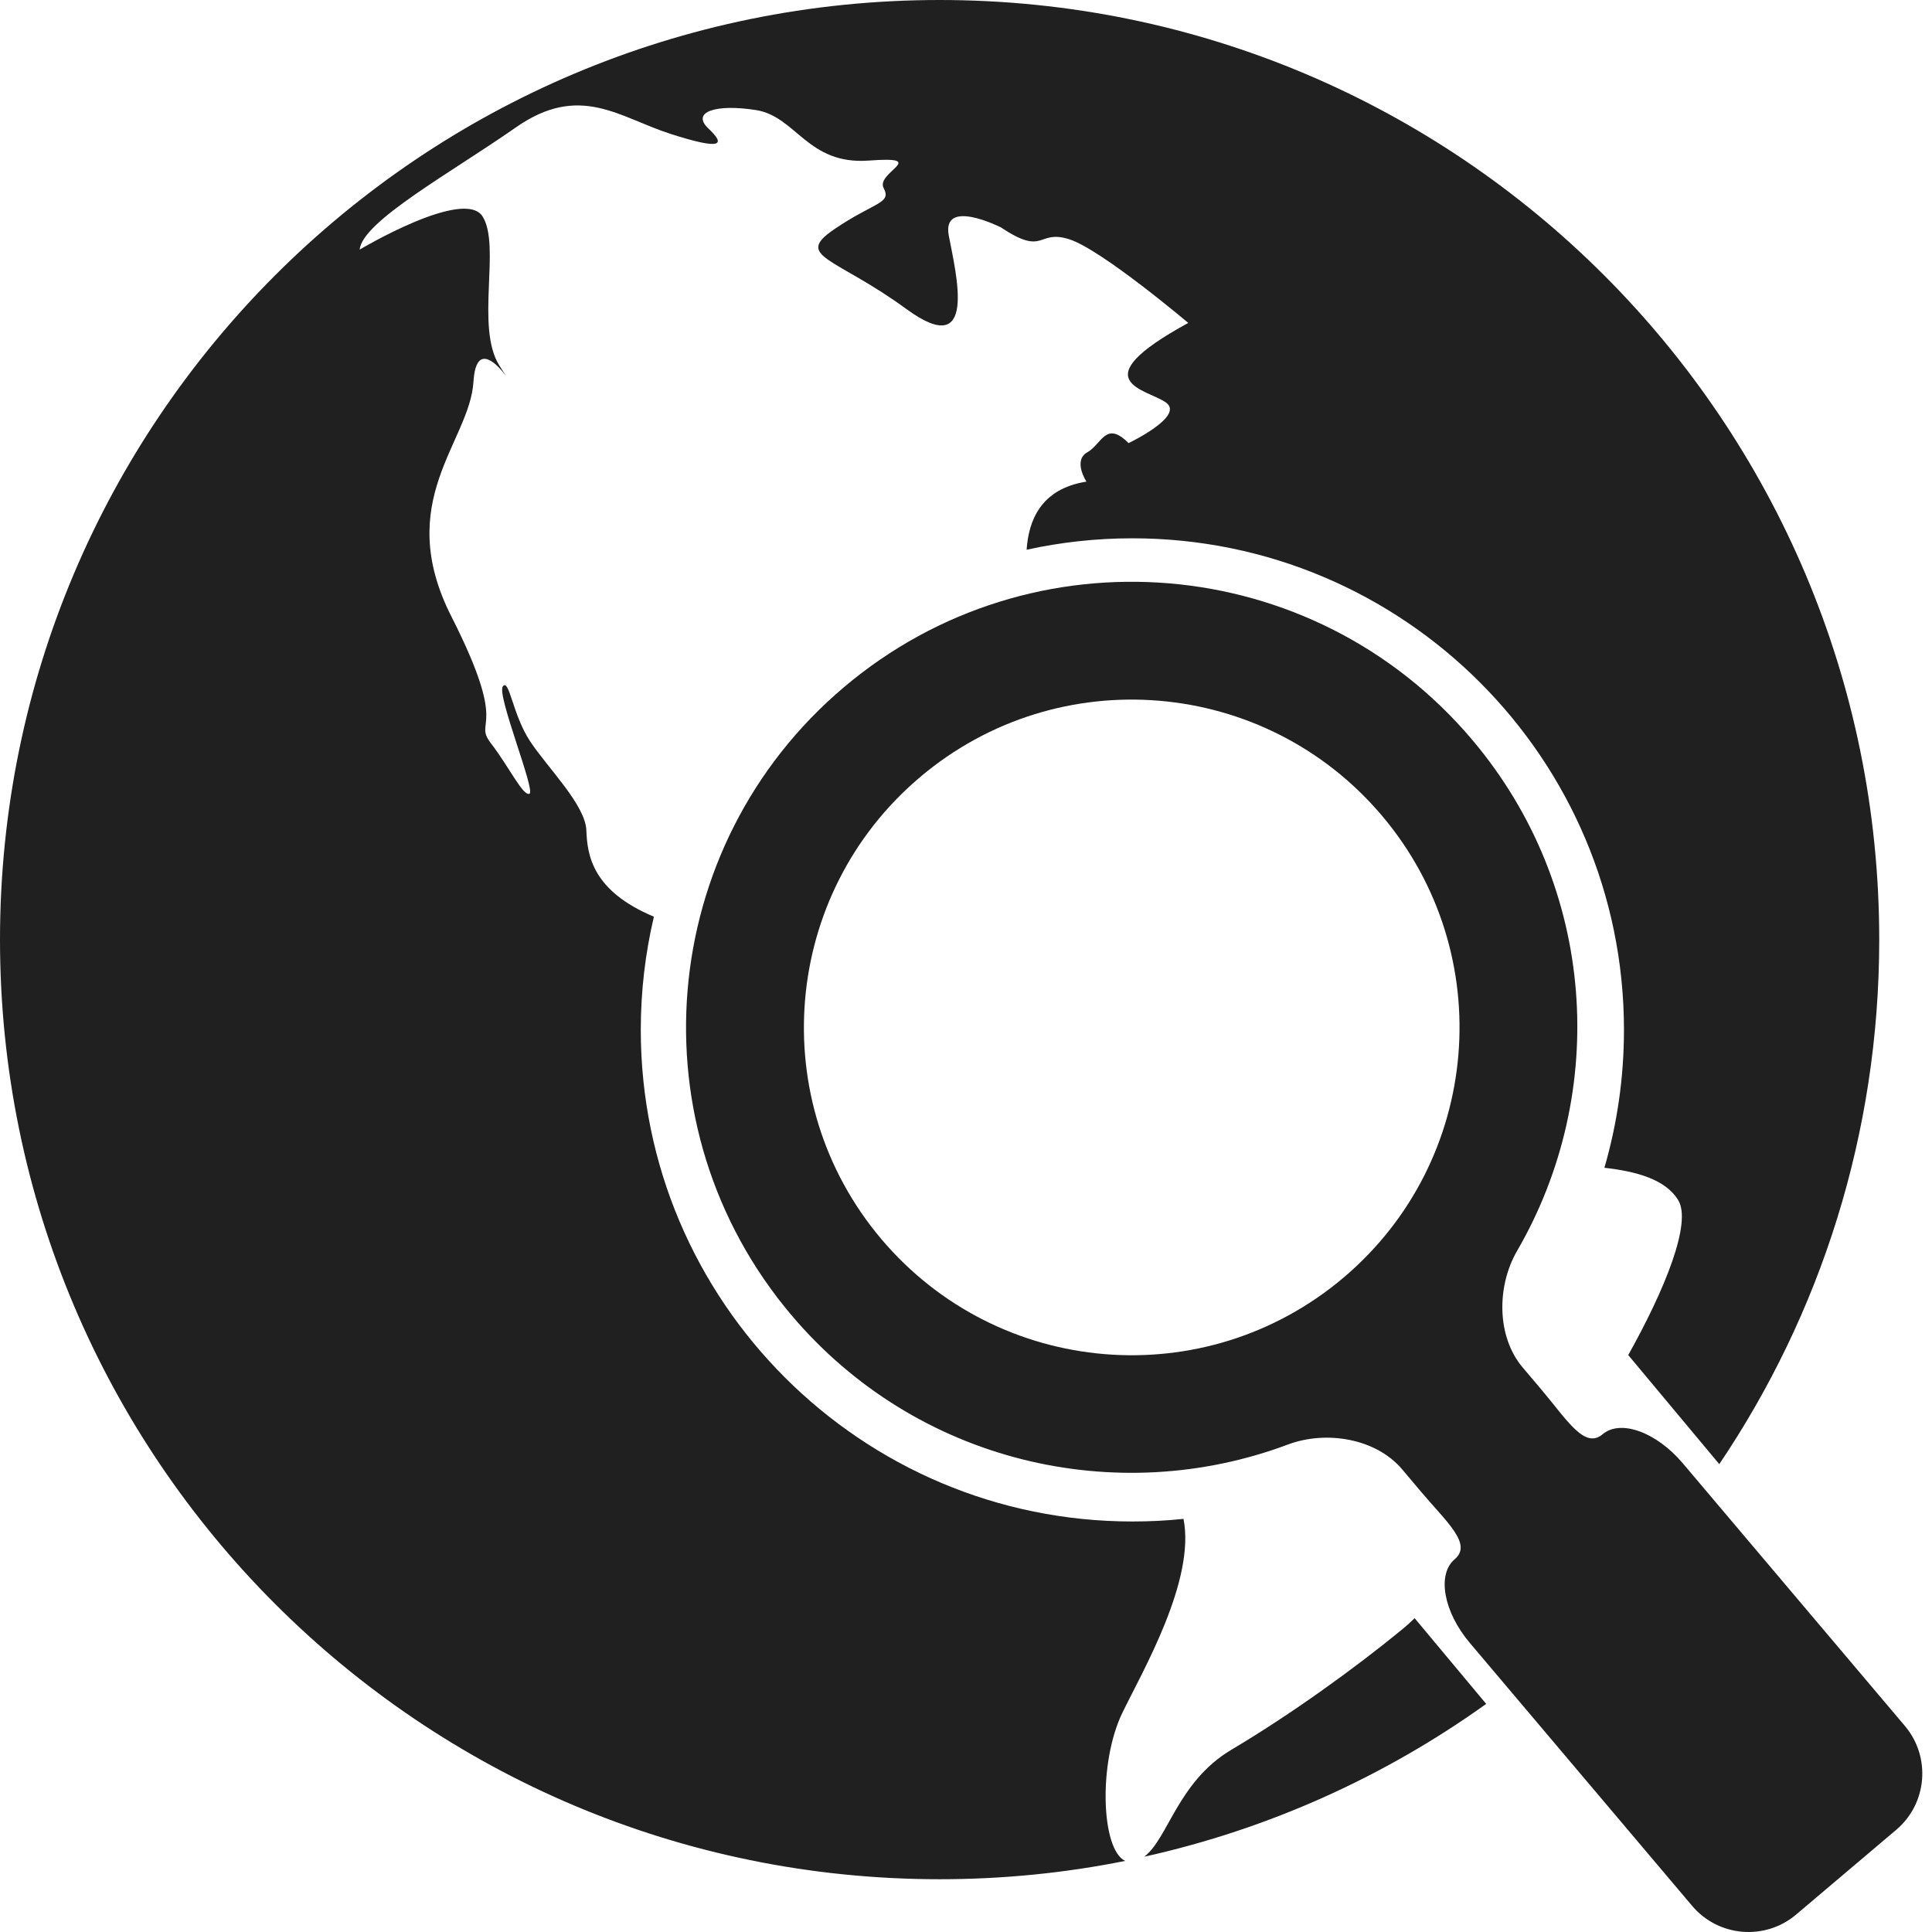
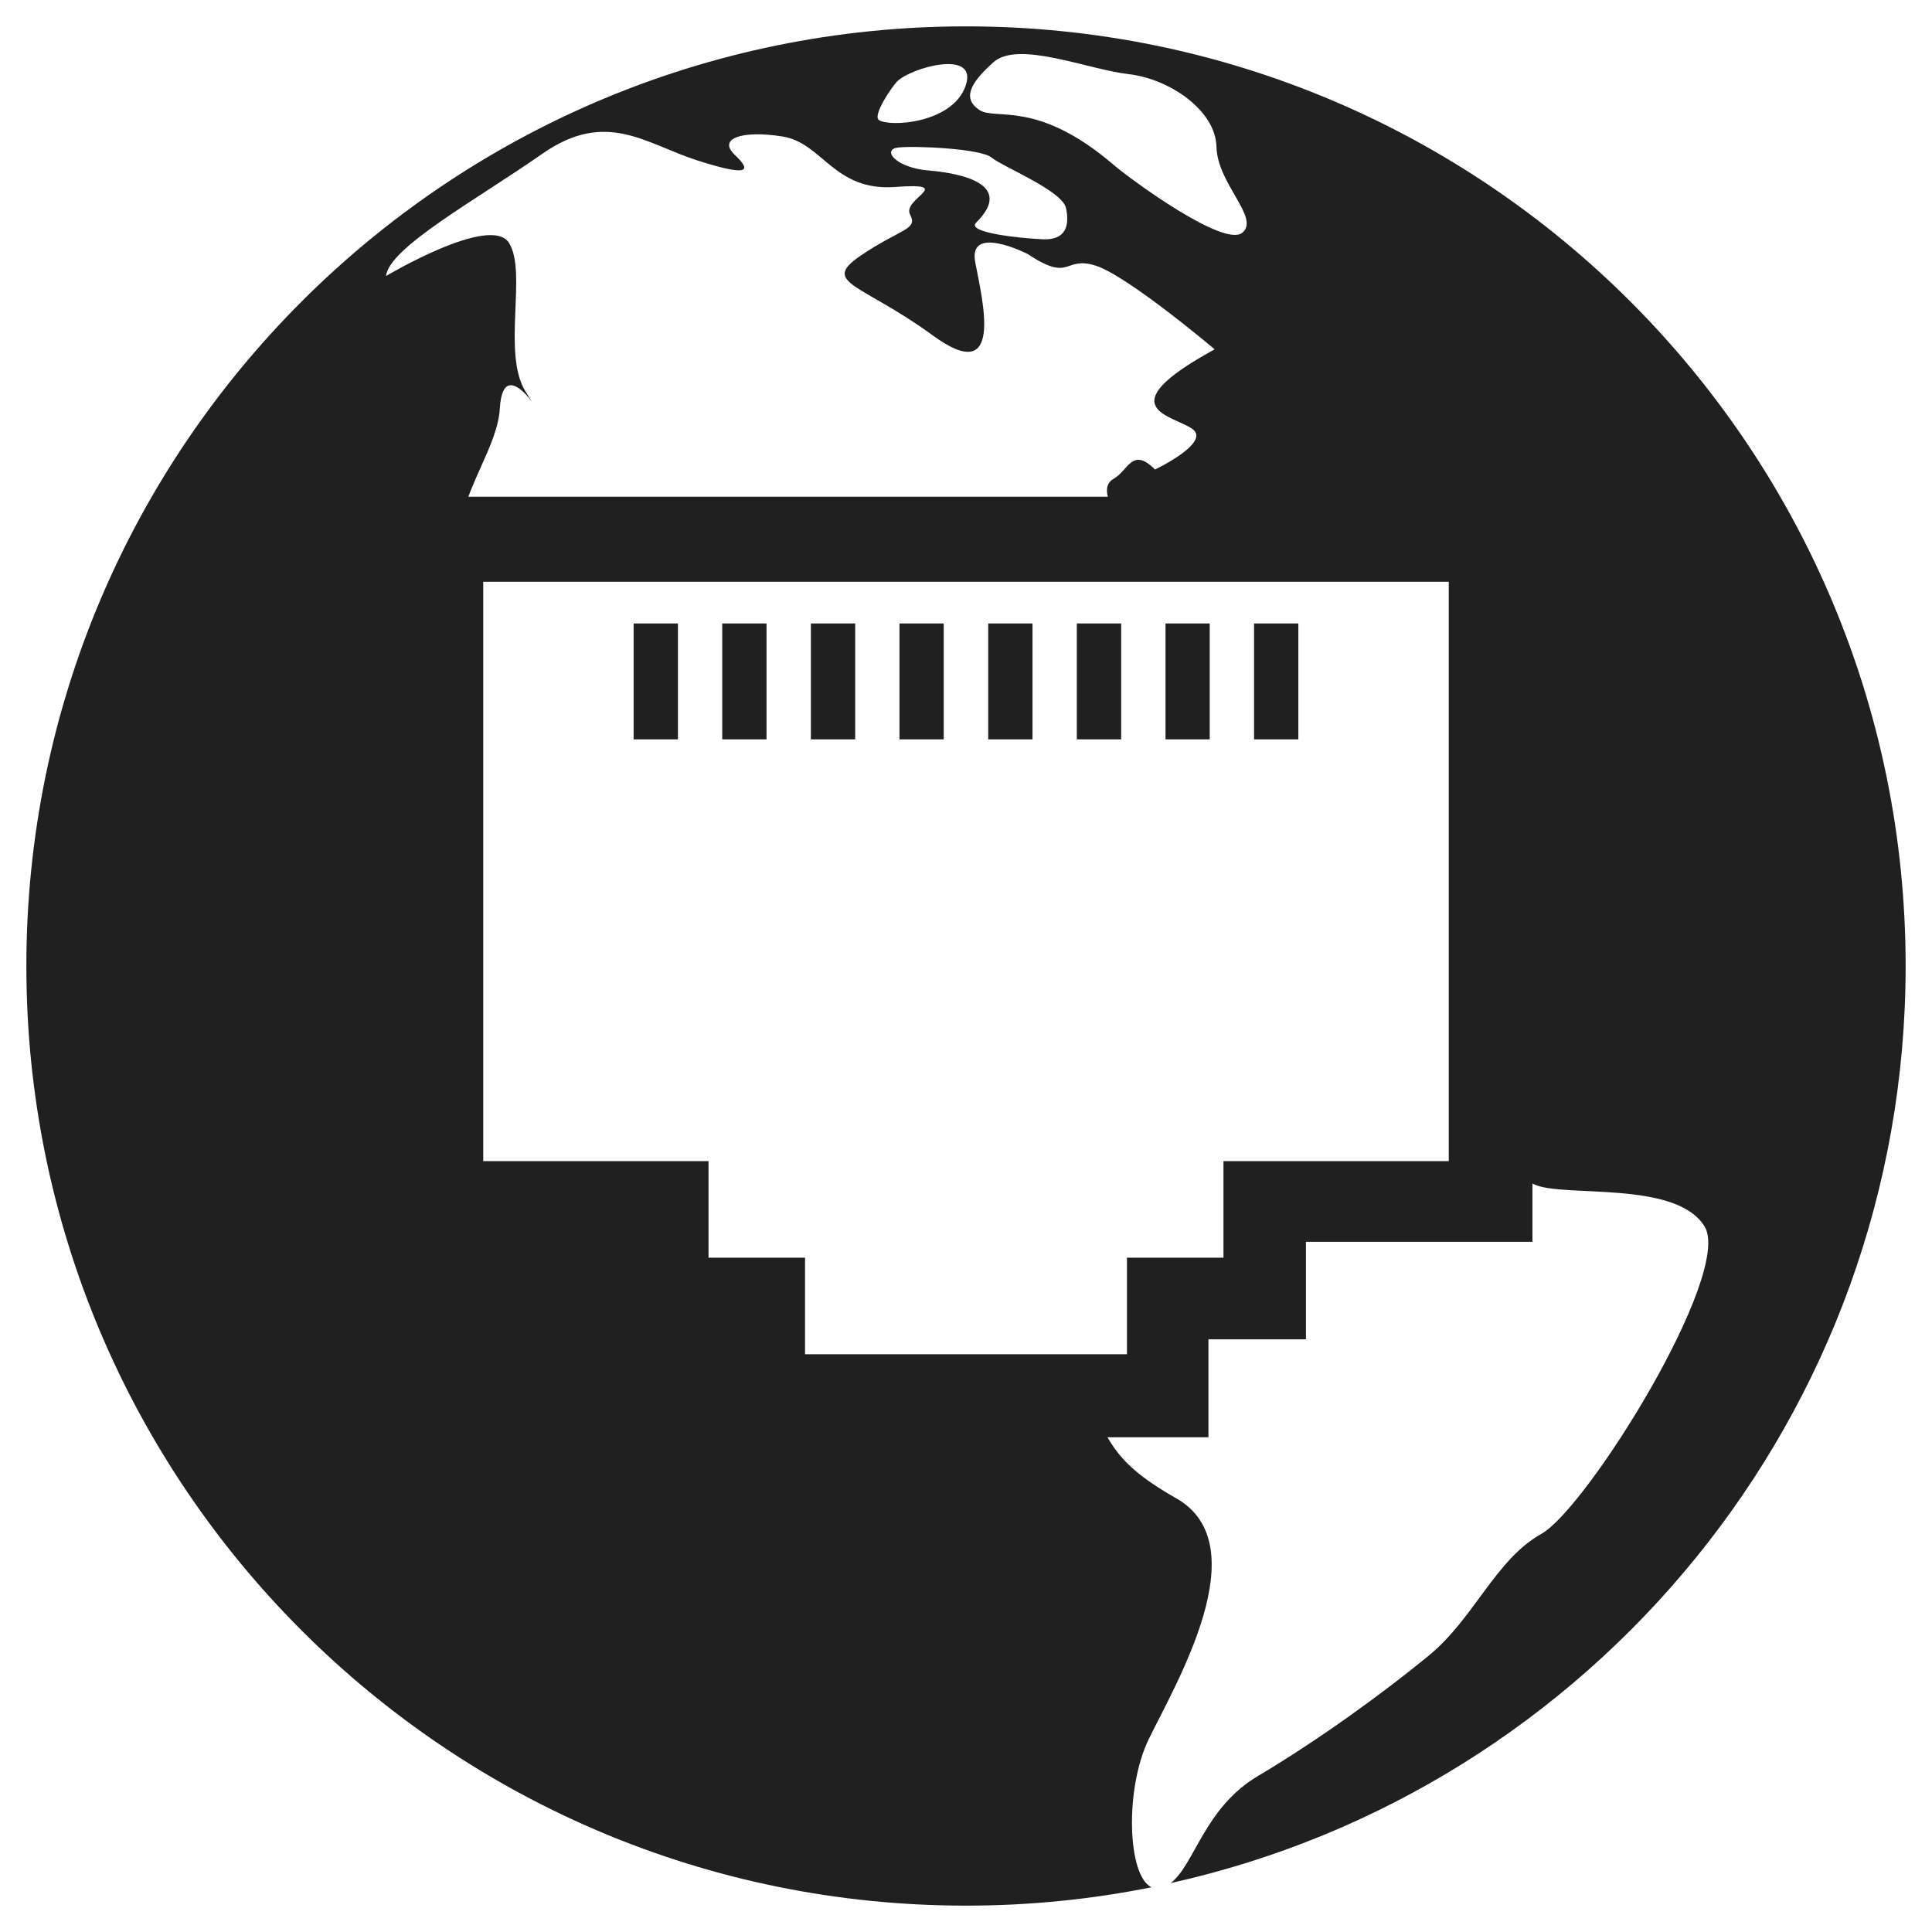
- <svg xmlns="http://www.w3.org/2000/svg" version="1.1" x="0px" y="0px" width="48px" height="48px">
+ <svg xmlns="http://www.w3.org/2000/svg" width="48px" height="48px" viewBox="0 0 48 48" version="1.1">
  <g fill="#202020">
-     <path d="M19.663,32.674c3.104,3.671,8.08,4.81,12.334,3.215c0.947-0.355,2.183-0.157,2.838,0.615l0.462,0.548 c0.653,0.773,1.29,1.31,0.844,1.687c-0.445,0.376-0.276,1.31,0.378,2.081l5.521,6.53c0.654,0.773,1.811,0.871,2.584,0.217 l2.486-2.105c0.772-0.65,0.869-1.809,0.217-2.581l-5.522-6.53c-0.653-0.771-1.545-1.095-1.989-0.717 c-0.444,0.376-0.872-0.34-1.522-1.112l-0.463-0.547c-0.653-0.772-0.646-2.024-0.138-2.9c2.282-3.932,1.985-9.028-1.119-12.698 c-3.947-4.669-10.935-5.254-15.605-1.305C16.297,21.02,15.714,28.007,19.663,32.674z M33.378,31.744 c-3.437,2.905-8.574,2.477-11.48-0.958c-2.904-3.435-2.474-8.574,0.961-11.479c3.435-2.905,8.573-2.475,11.477,0.96 C37.24,23.703,36.811,28.841,33.378,31.744z" />
-     <path d="M40.453,33.666c0.913-1.631,1.584-3.286,1.242-3.848c-0.314-0.52-1.051-0.717-1.834-0.805 c0.316-1.088,0.486-2.236,0.486-3.426c0-6.74-5.473-12.213-12.213-12.213c-0.902,0-1.781,0.098-2.628,0.284 c0.048-0.71,0.341-1.512,1.486-1.692c0,0-0.343-0.524,0.022-0.729c0.364-0.206,0.457-0.798,1.025-0.228c0,0,1.391-0.662,0.936-1.003 c-0.457-0.341-2.166-0.501,0.547-1.983c0,0-2.162-1.829-2.961-2.08c-0.797-0.251-0.596,0.438-1.689-0.291 c0,0-1.482-0.753-1.299,0.205c0.182,0.958,0.729,3.123-1.049,1.824c-1.778-1.299-2.803-1.299-1.801-1.983 c1.003-0.683,1.436-0.638,1.231-1.025c-0.206-0.388,1.162-0.798-0.365-0.684c-1.528,0.114-1.802-1.094-2.804-1.254 c-1.003-0.159-1.619,0.046-1.186,0.456c0.433,0.41,0.348,0.548-0.935,0.137c-1.282-0.41-2.257-1.276-3.853-0.159 c-1.595,1.117-3.806,2.326-3.875,3.032c0,0,2.599-1.55,3.055-0.821c0.456,0.73-0.182,2.735,0.41,3.693 c0.593,0.958-0.547-1.088-0.638,0.411c-0.091,1.499-2.006,2.963-0.547,5.836c1.459,2.872,0.524,2.553,0.98,3.146 c0.457,0.593,0.799,1.322,0.958,1.254c0.16-0.069-0.821-2.462-0.661-2.668c0.16-0.205,0.241,0.707,0.679,1.368 s1.373,1.579,1.396,2.211c0.022,0.626,0.156,1.506,1.678,2.144c-0.213,0.903-0.326,1.845-0.326,2.812 c0,6.741,5.473,12.214,12.214,12.214c0.428,0,0.852-0.021,1.27-0.065c0.302,1.531-1.02,3.787-1.523,4.826 c-0.593,1.231-0.527,3.386,0.073,3.672c-1.49,0.299-3.031,0.455-4.609,0.455C10.452,46.689,0,36.239,0,23.345 C0,10.452,10.452,0,23.345,0s23.344,10.452,23.344,23.345c0,4.826-1.465,9.311-3.974,13.031L40.453,33.666z M35.146,40.203 l1.778,2.13c-2.507,1.796-5.385,3.106-8.497,3.797c0.594-0.446,0.834-1.866,2.165-2.657c1.507-0.895,3.101-2.052,4.241-2.988 C34.943,40.395,35.048,40.301,35.146,40.203z" />
+     <path d="M26.915,34.709l-7.994,-0l0,-2.434l-2.372,-0l-0,-2.423l-5.622,-0l-0,-16.511l0.44,0c0.193,-1.303 0.994,-2.245 1.052,-3.201c0.091,-1.499 1.231,0.547 0.638,-0.411c-0.592,-0.958 0.046,-2.963 -0.41,-3.693c-0.456,-0.729 -3.055,0.821 -3.055,0.821c0.069,-0.706 2.28,-1.915 3.875,-3.032c1.596,-1.117 2.571,-0.251 3.853,0.159c1.283,0.411 1.368,0.273 0.935,-0.137c-0.433,-0.41 0.183,-0.615 1.186,-0.456c1.002,0.16 1.276,1.368 2.804,1.254c1.527,-0.114 0.159,0.296 0.365,0.684c0.205,0.387 -0.228,0.342 -1.231,1.025c-1.002,0.684 0.023,0.684 1.801,1.983c1.778,1.299 1.231,-0.866 1.049,-1.824c-0.183,-0.958 1.299,-0.205 1.299,-0.205c1.094,0.729 0.892,0.04 1.69,0.291c0.798,0.251 2.96,2.08 2.96,2.08c-2.712,1.482 -1.003,1.642 -0.547,1.983c0.456,0.341 -0.935,1.003 -0.935,1.003c-0.569,-0.57 -0.661,0.022 -1.025,0.228c-0.366,0.205 -0.023,0.729 -0.023,0.729c-0.616,0.097 -0.986,0.373 -1.203,0.719l10.628,0l0,14.101c0.035,0.021 0.069,0.043 0.103,0.066c0.752,0.525 0.229,1.573 0.935,1.915c0.707,0.341 3.534,-0.113 4.24,1.05c0.706,1.162 -2.918,6.997 -4.057,7.636c-1.142,0.638 -1.665,2.099 -2.805,3.031c-1.14,0.936 -2.735,2.093 -4.241,2.988c-1.331,0.791 -1.571,2.21 -2.165,2.657c10.449,-2.317 18.262,-11.639 18.262,-22.785c0,-12.893 -10.451,-23.345 -23.345,-23.345c-12.893,-0 -23.345,10.452 -23.345,23.345c-0,12.894 10.452,23.345 23.345,23.345c1.578,-0 3.119,-0.157 4.609,-0.456c-0.601,-0.286 -0.666,-2.44 -0.073,-3.671c0.662,-1.366 2.736,-4.832 0.684,-5.995c-1.766,-1.001 -1.588,-1.53 -2.305,-2.514Zm-1,-28.764c-0.57,-0.023 -1.912,-0.166 -1.665,-0.411c0.963,-0.958 -0.364,-1.23 -1.185,-1.299c-0.821,-0.069 -1.163,-0.525 -0.752,-0.57c0.41,-0.046 2.052,0.023 2.325,0.251c0.273,0.228 1.755,0.82 1.847,1.254c0.091,0.433 -0,0.797 -0.57,0.775Zm4.946,-0.16c-0.455,0.365 -2.749,-1.309 -3.19,-1.687c-1.915,-1.641 -2.942,-1.094 -3.343,-1.368c-0.403,-0.273 -0.259,-0.639 0.356,-1.186c0.615,-0.546 2.348,0.183 3.351,0.297c1.004,0.113 2.167,0.889 2.188,1.811c0.023,0.921 1.095,1.768 0.638,2.133Zm-9.027,-2.805c-0.159,-0.116 0.33,-0.832 0.456,-0.958c0.342,-0.341 2.028,-0.82 1.699,0.114c-0.329,0.936 -1.904,1.027 -2.155,0.844Z" />
+     <path d="M38.073,30.852l0,-18.511l-28.146,0l-0,18.511l5.622,-0l-0,2.423l2.372,-0l0,2.434l12.102,-0l-0,-2.434l2.423,-0l-0,-2.423l5.627,-0Zm-2.079,-2.004l-5.597,-0l-0,2.399l-2.398,-0l-0,2.399l-7.998,-0l0,-2.399l-2.398,-0l0,-2.399l-5.597,-0l-0,-14.394l23.988,0l-0,14.394Z" />
+     <rect x="15.742" y="15.49" width="1.101" height="2.879" />
+     <rect x="17.944" y="15.49" width="1.1" height="2.879" />
+     <rect x="20.146" y="15.49" width="1.101" height="2.879" />
+     <rect x="22.347" y="15.49" width="1.1" height="2.879" />
+     <rect x="24.552" y="15.49" width="1.1" height="2.879" />
+     <rect x="26.753" y="15.49" width="1.102" height="2.879" />
+     <rect x="28.957" y="15.49" width="1.098" height="2.879" />
+     <rect x="31.157" y="15.49" width="1.1" height="2.879" />
  </g>
</svg>
